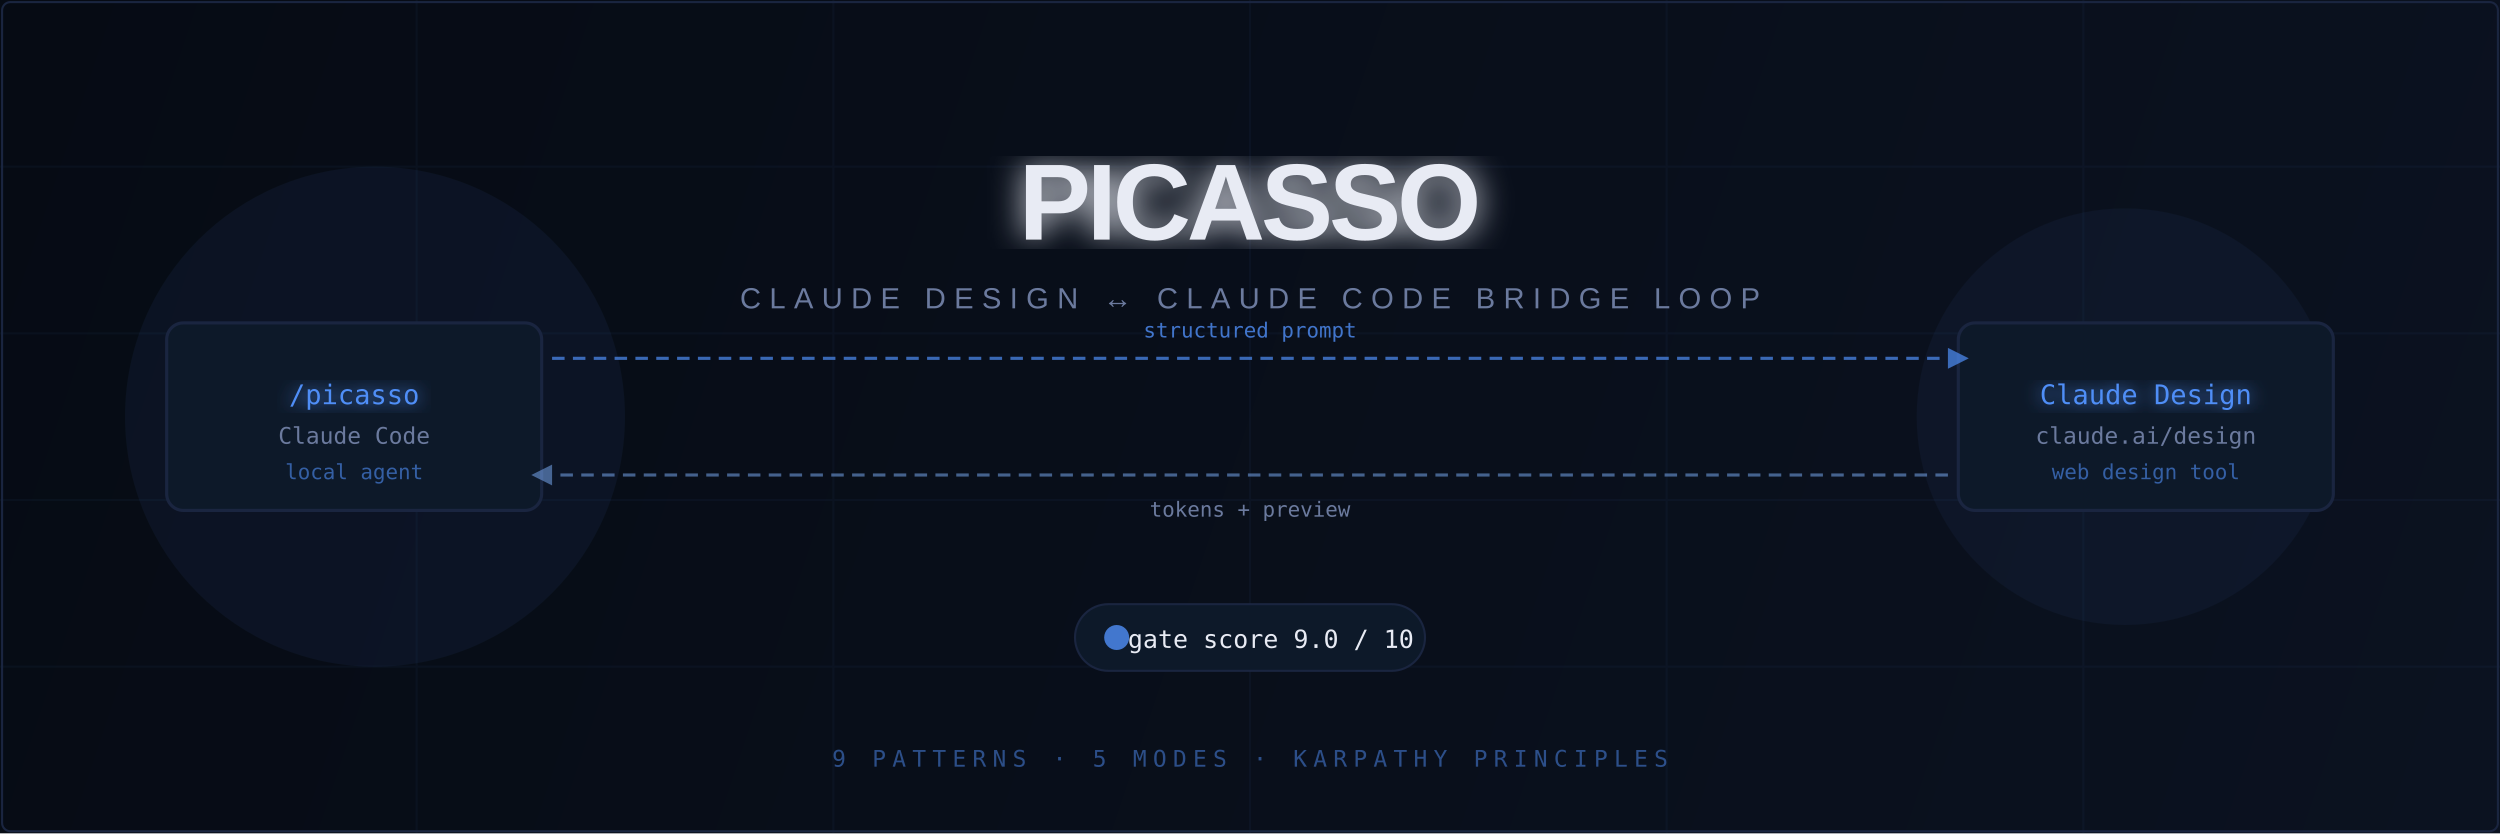
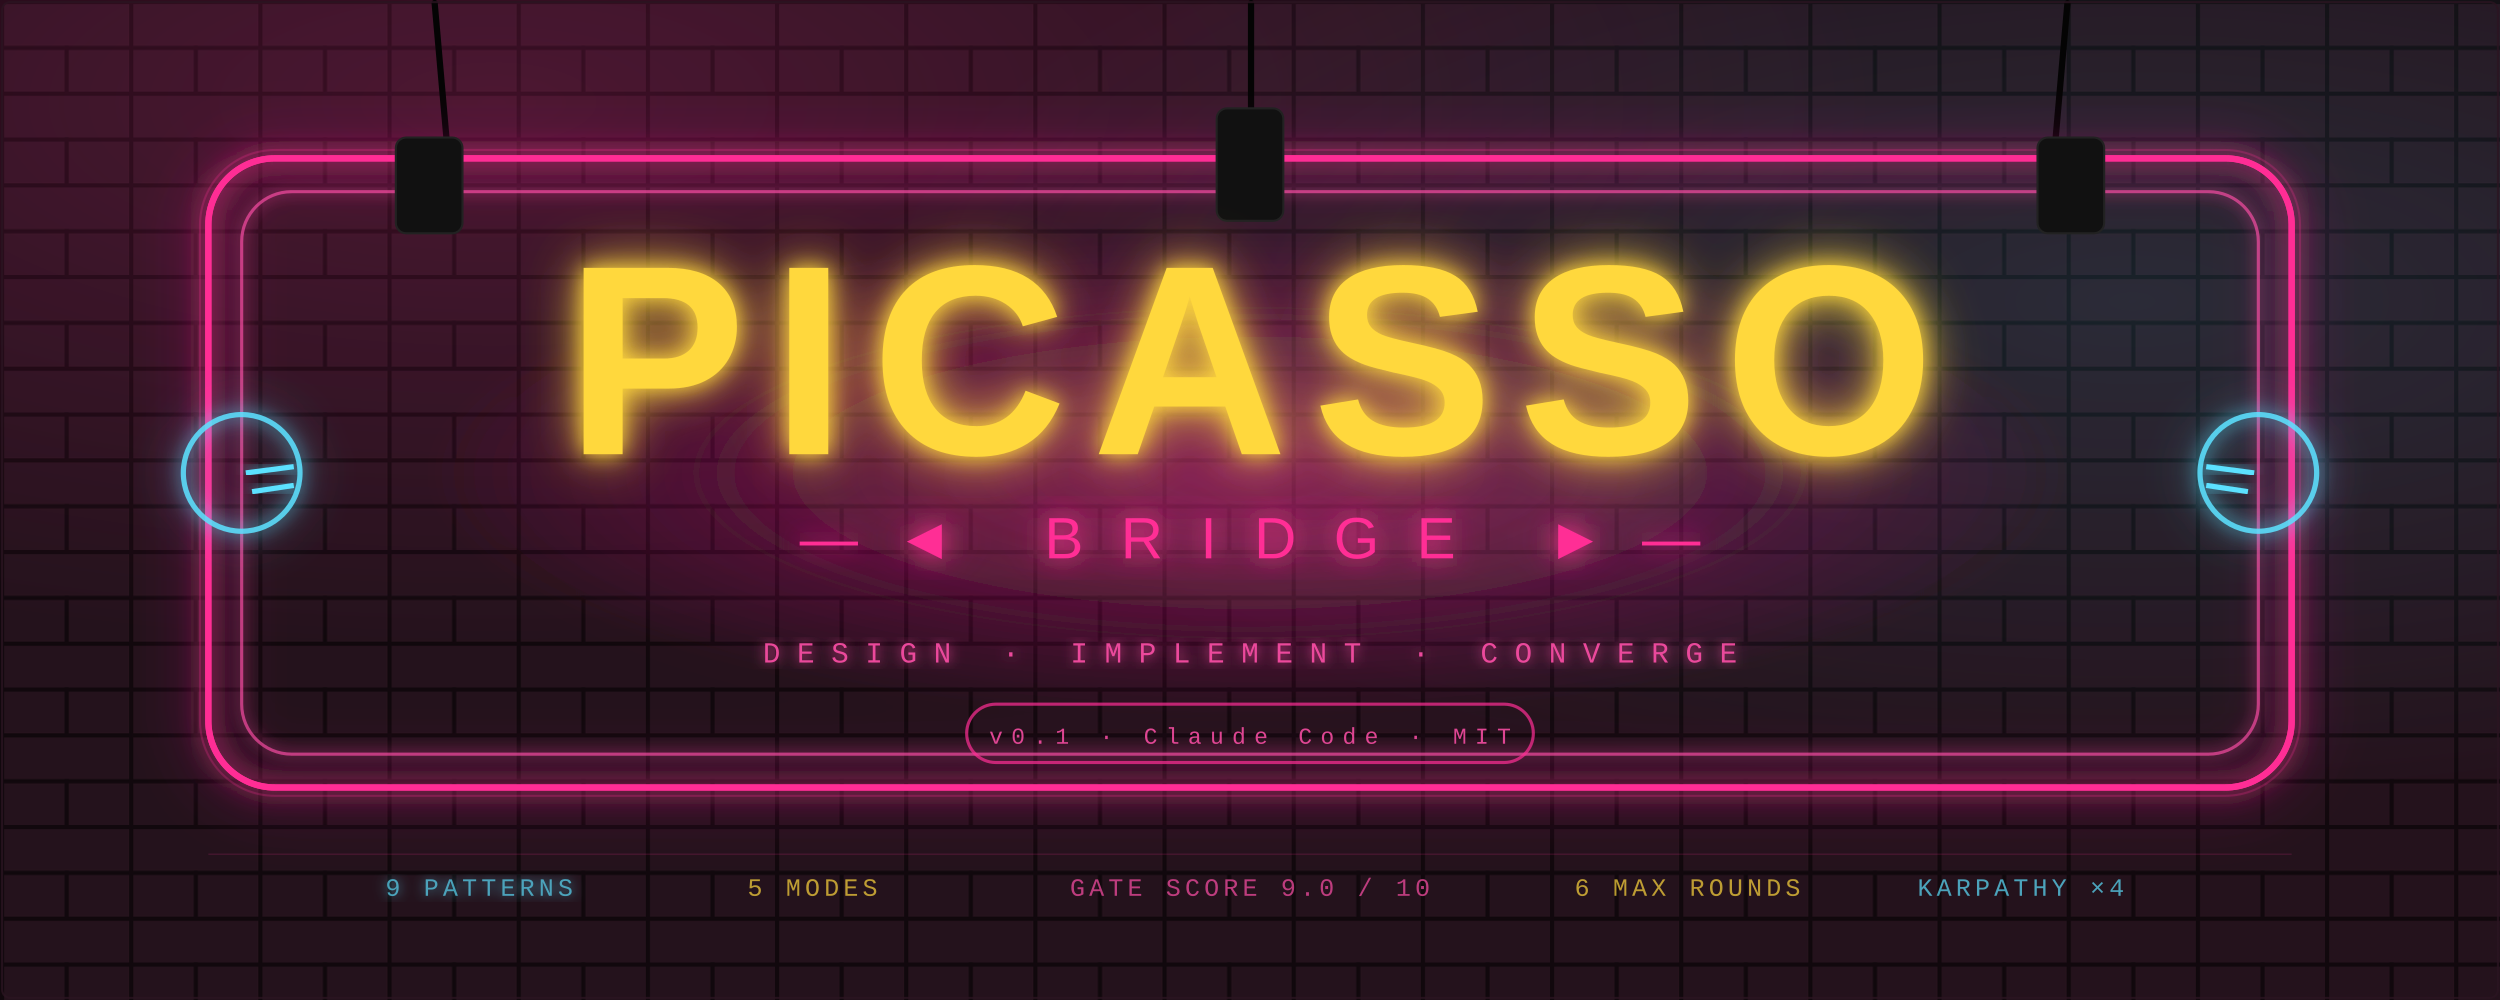
- <svg xmlns="http://www.w3.org/2000/svg" width="1200" height="400" viewBox="0 0 1200 400" fill="none">
+ <svg xmlns="http://www.w3.org/2000/svg" width="1200" height="480" viewBox="0 0 1200 480">
  <defs>
-     <linearGradient id="bg" x1="0" y1="0" x2="1200" y2="400" gradientUnits="userSpaceOnUse">
-       <stop offset="0%" stop-color="#060B14" />
-       <stop offset="100%" stop-color="#0B1220" />
-     </linearGradient>
-     <linearGradient id="accent" x1="0" y1="0" x2="1" y2="0">
-       <stop offset="0%" stop-color="#4F8EF7" />
-       <stop offset="100%" stop-color="#7FB3FF" />
-     </linearGradient>
-     <filter id="glow">
-       <feGaussianBlur stdDeviation="4" result="blur" />
+     <pattern id="brick" x="0" y="0" width="62" height="44" patternUnits="userSpaceOnUse">
+       <rect width="62" height="44" fill="#2a1420" />
+       <rect x="0" y="0" width="62" height="2" fill="#0c0509" />
+       <rect x="0" y="0" width="2" height="44" fill="#0c0509" />
+       <rect x="0" y="22" width="62" height="2" fill="#0c0509" />
+       <rect x="31" y="22" width="2" height="22" fill="#0c0509" />
+     </pattern>
+     <filter id="glow-pink" x="-50%" y="-50%" width="200%" height="200%">
+       <feGaussianBlur stdDeviation="6" result="b1" />
+       <feGaussianBlur stdDeviation="14" result="b2" />
      <feMerge>
-         <feMergeNode in="blur" />
+         <feMergeNode in="b2" />
+         <feMergeNode in="b1" />
        <feMergeNode in="SourceGraphic" />
      </feMerge>
    </filter>
-     <filter id="glow-strong">
-       <feGaussianBlur stdDeviation="8" result="blur" />
+     <filter id="glow-yellow" x="-50%" y="-50%" width="200%" height="200%">
+       <feGaussianBlur stdDeviation="5" result="b1" />
+       <feGaussianBlur stdDeviation="12" result="b2" />
      <feMerge>
-         <feMergeNode in="blur" />
+         <feMergeNode in="b2" />
+         <feMergeNode in="b1" />
        <feMergeNode in="SourceGraphic" />
      </feMerge>
    </filter>
+     <filter id="glow-cyan" x="-50%" y="-50%" width="200%" height="200%">
+       <feGaussianBlur stdDeviation="4" result="b1" />
+       <feGaussianBlur stdDeviation="10" result="b2" />
+       <feMerge>
+         <feMergeNode in="b2" />
+         <feMergeNode in="b1" />
+         <feMergeNode in="SourceGraphic" />
+       </feMerge>
+     </filter>
+     <filter id="glow-soft" x="-30%" y="-30%" width="160%" height="160%">
+       <feGaussianBlur stdDeviation="3" result="b" />
+       <feMerge>
+         <feMergeNode in="b" />
+         <feMergeNode in="SourceGraphic" />
+       </feMerge>
+     </filter>
+     <radialGradient id="bg-pink" cx="20%" cy="10%" r="55%">
+       <stop offset="0%" stop-color="#ff2d95" stop-opacity="0.18" />
+       <stop offset="100%" stop-color="#ff2d95" stop-opacity="0" />
+     </radialGradient>
+     <radialGradient id="bg-cyan" cx="85%" cy="30%" r="50%">
+       <stop offset="0%" stop-color="#5ce1ff" stop-opacity="0.12" />
+       <stop offset="100%" stop-color="#5ce1ff" stop-opacity="0" />
+     </radialGradient>
+     <radialGradient id="sign-bg" cx="50%" cy="50%" r="50%">
+       <stop offset="0%" stop-color="#ff2d95" stop-opacity="0.18" />
+       <stop offset="55%" stop-color="#ff2d95" stop-opacity="0.05" />
+       <stop offset="78%" stop-color="#ff2d95" stop-opacity="0" />
+     </radialGradient>
  </defs>
-   <rect width="1200" height="400" fill="url(#bg)" />
-   <g opacity="0.04" stroke="#4F8EF7" stroke-width="1">
-     <line x1="0" y1="80" x2="1200" y2="80" />
-     <line x1="0" y1="160" x2="1200" y2="160" />
-     <line x1="0" y1="240" x2="1200" y2="240" />
-     <line x1="0" y1="320" x2="1200" y2="320" />
-     <line x1="200" y1="0" x2="200" y2="400" />
-     <line x1="400" y1="0" x2="400" y2="400" />
-     <line x1="600" y1="0" x2="600" y2="400" />
-     <line x1="800" y1="0" x2="800" y2="400" />
-     <line x1="1000" y1="0" x2="1000" y2="400" />
-   </g>
-   <ellipse cx="180" cy="200" rx="120" ry="120" fill="#4F8EF7" opacity="0.06" />
-   <ellipse cx="1020" cy="200" rx="100" ry="100" fill="#4F8EF7" opacity="0.05" />
-   <rect x="80" y="155" width="180" height="90" rx="8" fill="#0D1929" stroke="#1A2540" stroke-width="1.5" />
-   <text x="170" y="194" font-family="monospace" font-size="13" fill="#4F8EF7" text-anchor="middle" filter="url(#glow)">/picasso</text>
-   <text x="170" y="213" font-family="monospace" font-size="11" fill="#6B7A9E" text-anchor="middle">Claude Code</text>
-   <text x="170" y="230" font-family="monospace" font-size="10" fill="#4F8EF7" text-anchor="middle" opacity="0.6">local agent</text>
-   <rect x="940" y="155" width="180" height="90" rx="8" fill="#0D1929" stroke="#1A2540" stroke-width="1.5" />
-   <text x="1030" y="194" font-family="monospace" font-size="13" fill="#4F8EF7" text-anchor="middle" filter="url(#glow)">Claude Design</text>
-   <text x="1030" y="213" font-family="monospace" font-size="11" fill="#6B7A9E" text-anchor="middle">claude.ai/design</text>
-   <text x="1030" y="230" font-family="monospace" font-size="10" fill="#4F8EF7" text-anchor="middle" opacity="0.6">web design tool</text>
-   <line x1="265" y1="172" x2="935" y2="172" stroke="#4F8EF7" stroke-width="1.5" stroke-dasharray="6,4" opacity="0.7" />
-   <polygon points="935,167 945,172 935,177" fill="#4F8EF7" opacity="0.7" />
-   <text x="600" y="162" font-family="monospace" font-size="10" fill="#4F8EF7" text-anchor="middle" opacity="0.8">structured prompt</text>
-   <line x1="935" y1="228" x2="265" y2="228" stroke="#7FB3FF" stroke-width="1.5" stroke-dasharray="6,4" opacity="0.5" />
-   <polygon points="265,223 255,228 265,233" fill="#7FB3FF" opacity="0.5" />
-   <text x="600" y="248" font-family="monospace" font-size="10" fill="#6B7A9E" text-anchor="middle">tokens + preview</text>
-   <text x="600" y="115" font-family="'Helvetica Neue', Arial, sans-serif" font-size="52" font-weight="700" fill="#E8EBF4" text-anchor="middle" letter-spacing="-2" filter="url(#glow-strong)">PICASSO</text>
-   <text x="600" y="148" font-family="'Helvetica Neue', Arial, sans-serif" font-size="14" fill="#6B7A9E" text-anchor="middle" letter-spacing="4">CLAUDE DESIGN  ↔  CLAUDE CODE  BRIDGE LOOP</text>
-   <rect x="516" y="290" width="168" height="32" rx="16" fill="#0D1929" stroke="#1A2540" stroke-width="1" />
-   <circle cx="536" cy="306" r="6" fill="#4F8EF7" opacity="0.8" />
-   <text x="610" y="311" font-family="monospace" font-size="12" fill="#E8EBF4" text-anchor="middle">gate score  9.0 / 10</text>
-   <text x="600" y="368" font-family="monospace" font-size="11" fill="#4F8EF7" text-anchor="middle" opacity="0.5" letter-spacing="3">9 PATTERNS  ·  5 MODES  ·  KARPATHY PRINCIPLES</text>
-   <rect x="1" y="1" width="1198" height="398" rx="4" fill="none" stroke="#1A2540" stroke-width="1" />
+   <rect width="1200" height="480" fill="url(#brick)" />
+   <rect width="1200" height="480" fill="#1b0d14" opacity="0.35" />
+   <rect width="1200" height="480" fill="url(#bg-pink)" />
+   <rect width="1200" height="480" fill="url(#bg-cyan)" />
+   <rect x="207" y="0" width="3" height="72" fill="#040404" rx="1.5" transform="rotate(-5,208,0)" />
+   <rect x="599" y="0" width="3" height="88" fill="#040404" rx="1.5" />
+   <rect x="991" y="0" width="3" height="72" fill="#040404" rx="1.5" transform="rotate(5,992,0)" />
+   <rect x="96" y="72" width="1008" height="310" rx="36" fill="none" stroke="#ff2d95" stroke-width="1" opacity="0.25" filter="url(#glow-pink)" />
+   <rect x="100" y="76" width="1000" height="302" rx="32" fill="url(#sign-bg)" stroke="#ff2d95" stroke-width="3" filter="url(#glow-pink)" style="" />
+   <rect x="100" y="76" width="1000" height="302" rx="32" fill="none" stroke="#ff2d95" stroke-width="3" />
+   <rect x="116" y="92" width="968" height="270" rx="24" fill="none" stroke="#ff4fa8" stroke-width="1.5" opacity="0.7" filter="url(#glow-soft)" />
+   <rect x="190" y="66" width="32" height="46" rx="5" fill="#111" stroke="#222" stroke-width="1" />
+   <rect x="584" y="52" width="32" height="54" rx="5" fill="#111" stroke="#222" stroke-width="1" />
+   <rect x="978" y="66" width="32" height="46" rx="5" fill="#111" stroke="#222" stroke-width="1" />
+   <text x="600" y="218" font-family="Impact, 'Arial Black', Arial, sans-serif" font-size="130" font-weight="900" fill="#ffd83d" text-anchor="middle" letter-spacing="12" filter="url(#glow-yellow)">PICASSO</text>
+   <circle cx="116" cy="227" r="28" fill="none" stroke="#5ce1ff" stroke-width="2.5" filter="url(#glow-cyan)" opacity="0.9" />
+   <line x1="121" y1="218" x2="141" y2="218" stroke="#5ce1ff" stroke-width="2.5" filter="url(#glow-soft)" />
+   <line x1="118" y1="227" x2="141" y2="224" stroke="#5ce1ff" stroke-width="2.5" filter="url(#glow-soft)" />
+   <line x1="121" y1="236" x2="141" y2="233" stroke="#5ce1ff" stroke-width="2.5" filter="url(#glow-soft)" />
+   <circle cx="1084" cy="227" r="28" fill="none" stroke="#5ce1ff" stroke-width="2.5" filter="url(#glow-cyan)" opacity="0.9" />
+   <line x1="1059" y1="218" x2="1079" y2="218" stroke="#5ce1ff" stroke-width="2.5" filter="url(#glow-soft)" />
+   <line x1="1059" y1="224" x2="1082" y2="227" stroke="#5ce1ff" stroke-width="2.5" filter="url(#glow-soft)" />
+   <line x1="1059" y1="233" x2="1079" y2="236" stroke="#5ce1ff" stroke-width="2.5" filter="url(#glow-soft)" />
+   <text x="600" y="268" font-family="Impact, 'Arial Black', Arial, sans-serif" font-size="28" fill="#ff2d95" text-anchor="middle" letter-spacing="18" filter="url(#glow-pink)">—◄  BRIDGE  ►—</text>
+   <text x="600" y="318" font-family="'Courier New', Courier, monospace" font-size="14" fill="#ff4fa8" text-anchor="middle" letter-spacing="8" filter="url(#glow-soft)" opacity="0.9">DESIGN  ·  IMPLEMENT  ·  CONVERGE</text>
+   <rect x="464" y="338" width="272" height="28" rx="14" fill="none" stroke="#ff2d95" stroke-width="1.5" opacity="0.7" />
+   <text x="600" y="357" font-family="'Courier New', Courier, monospace" font-size="11" fill="#ff4fa8" text-anchor="middle" letter-spacing="4" opacity="0.85">v0.1  ·  Claude Code  ·  MIT</text>
+   <text x="230" y="430" font-family="'Courier New', Courier, monospace" font-size="12" fill="#5ce1ff" text-anchor="middle" letter-spacing="2" filter="url(#glow-soft)" opacity="0.7">9 PATTERNS</text>
+   <text x="390" y="430" font-family="'Courier New', Courier, monospace" font-size="12" fill="#ffd83d" text-anchor="middle" letter-spacing="2" opacity="0.7">5 MODES</text>
+   <text x="600" y="430" font-family="'Courier New', Courier, monospace" font-size="12" fill="#ff4fa8" text-anchor="middle" letter-spacing="2" opacity="0.7">GATE SCORE 9.0 / 10</text>
+   <text x="810" y="430" font-family="'Courier New', Courier, monospace" font-size="12" fill="#ffd83d" text-anchor="middle" letter-spacing="2" opacity="0.7">6 MAX ROUNDS</text>
+   <text x="970" y="430" font-family="'Courier New', Courier, monospace" font-size="12" fill="#5ce1ff" text-anchor="middle" letter-spacing="2" opacity="0.7">KARPATHY ×4</text>
+   <line x1="100" y1="410" x2="1100" y2="410" stroke="#ff2d95" stroke-width="0.5" opacity="0.2" />
+   <rect x="1" y="1" width="1198" height="478" rx="4" fill="none" stroke="#2a1420" stroke-width="1" opacity="0.8" />
</svg>
